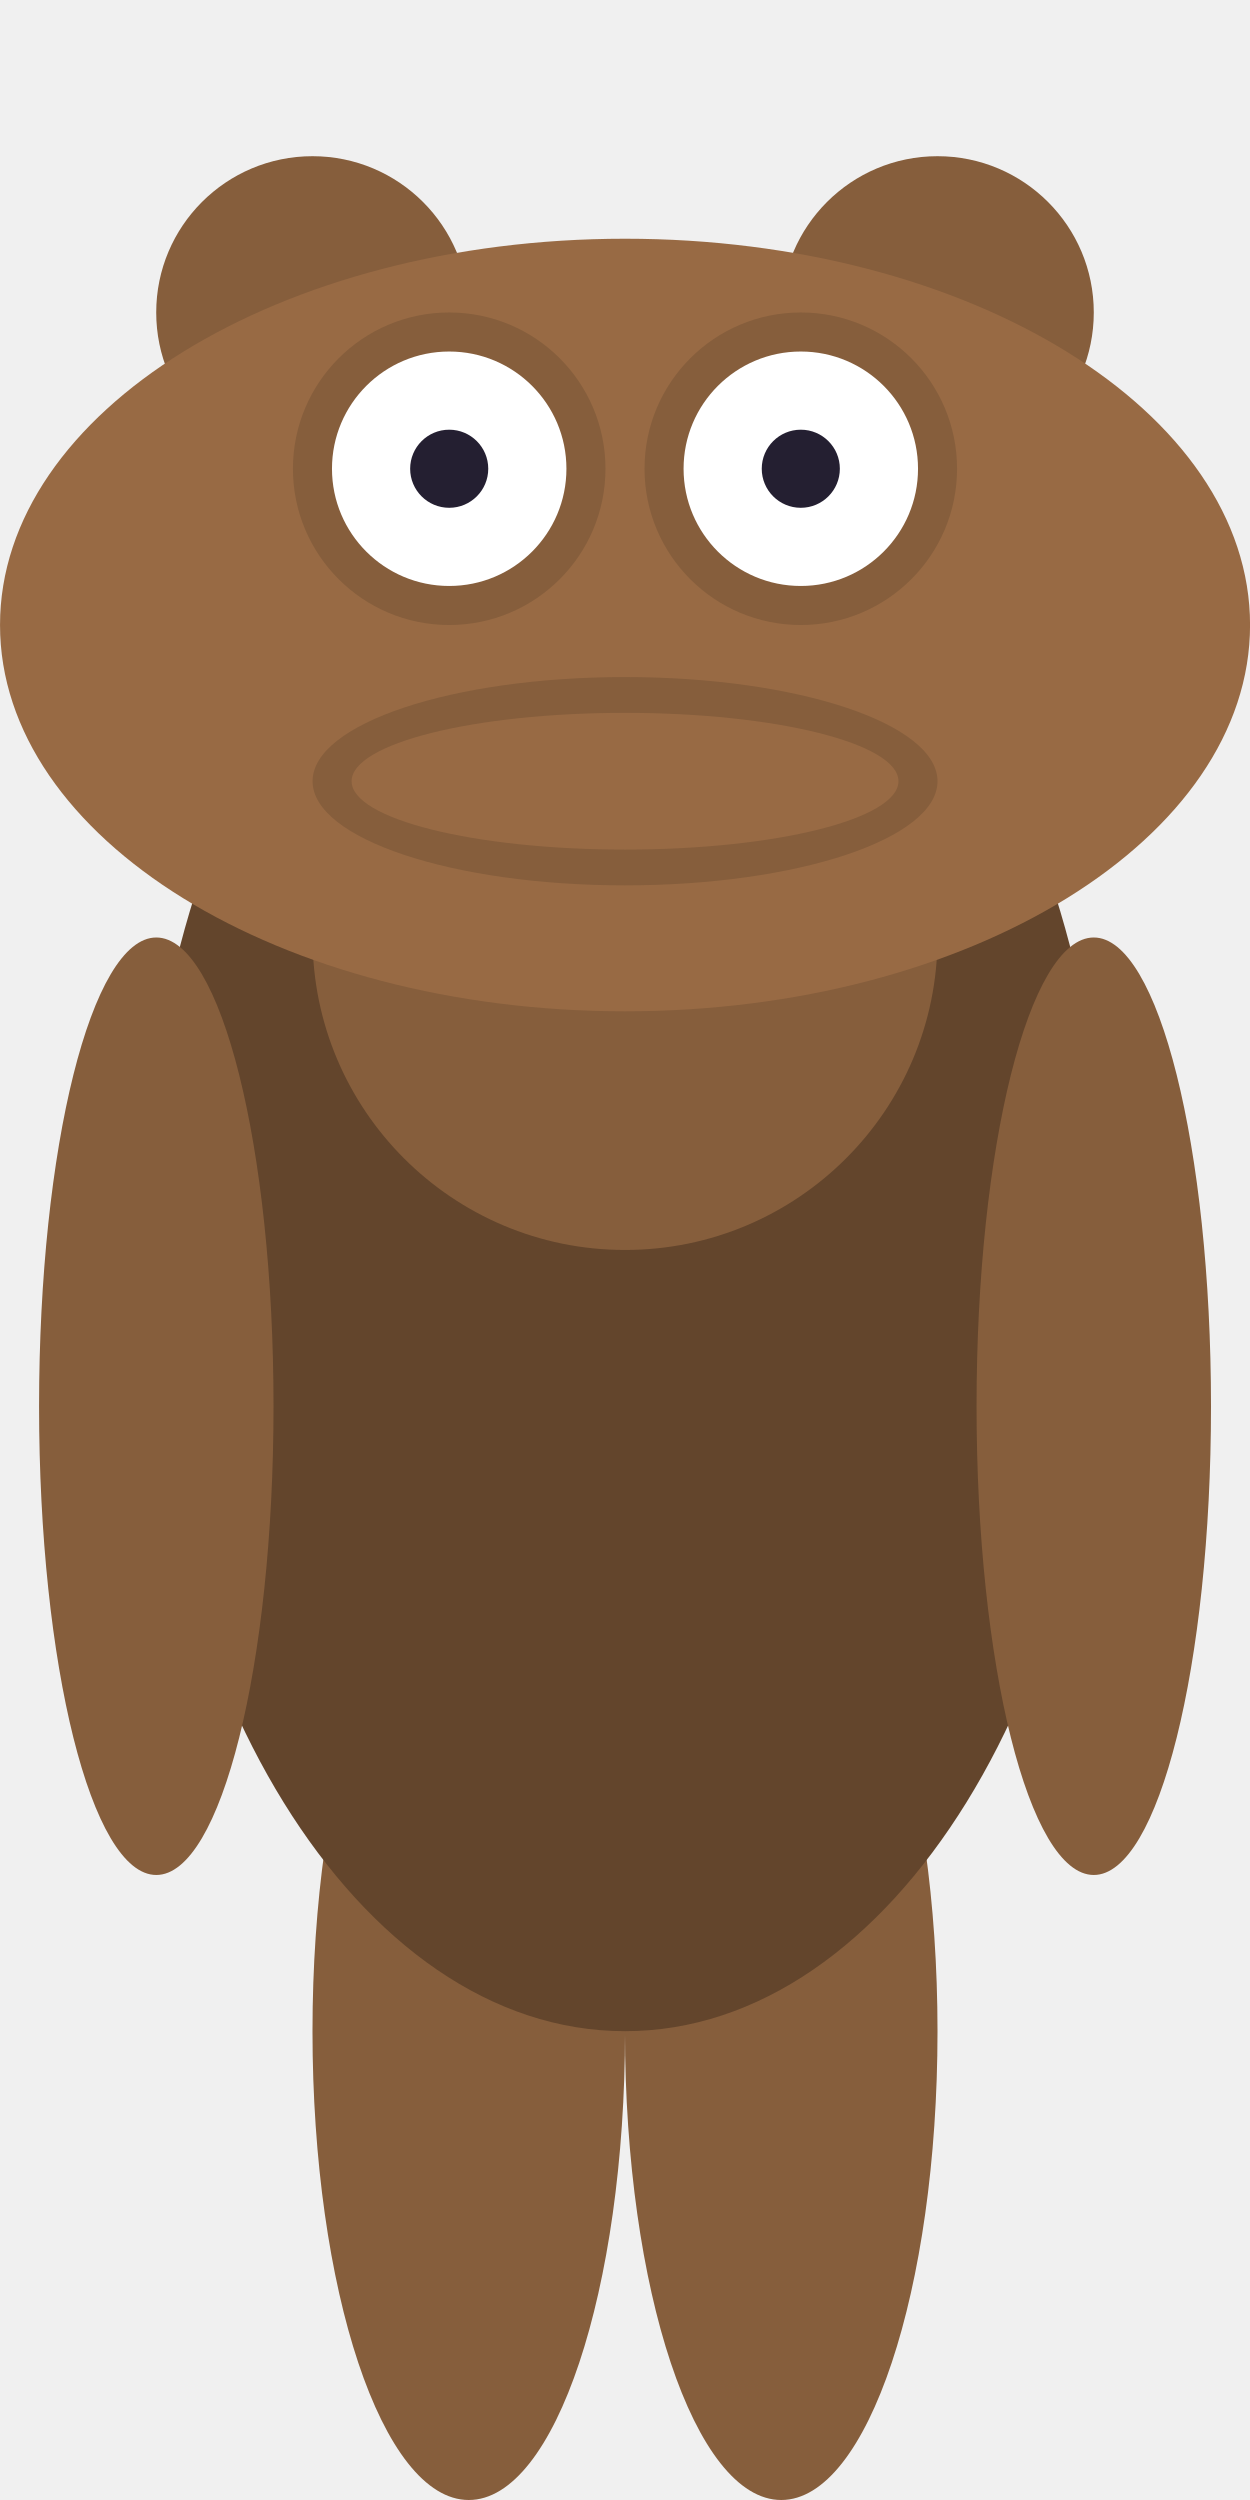
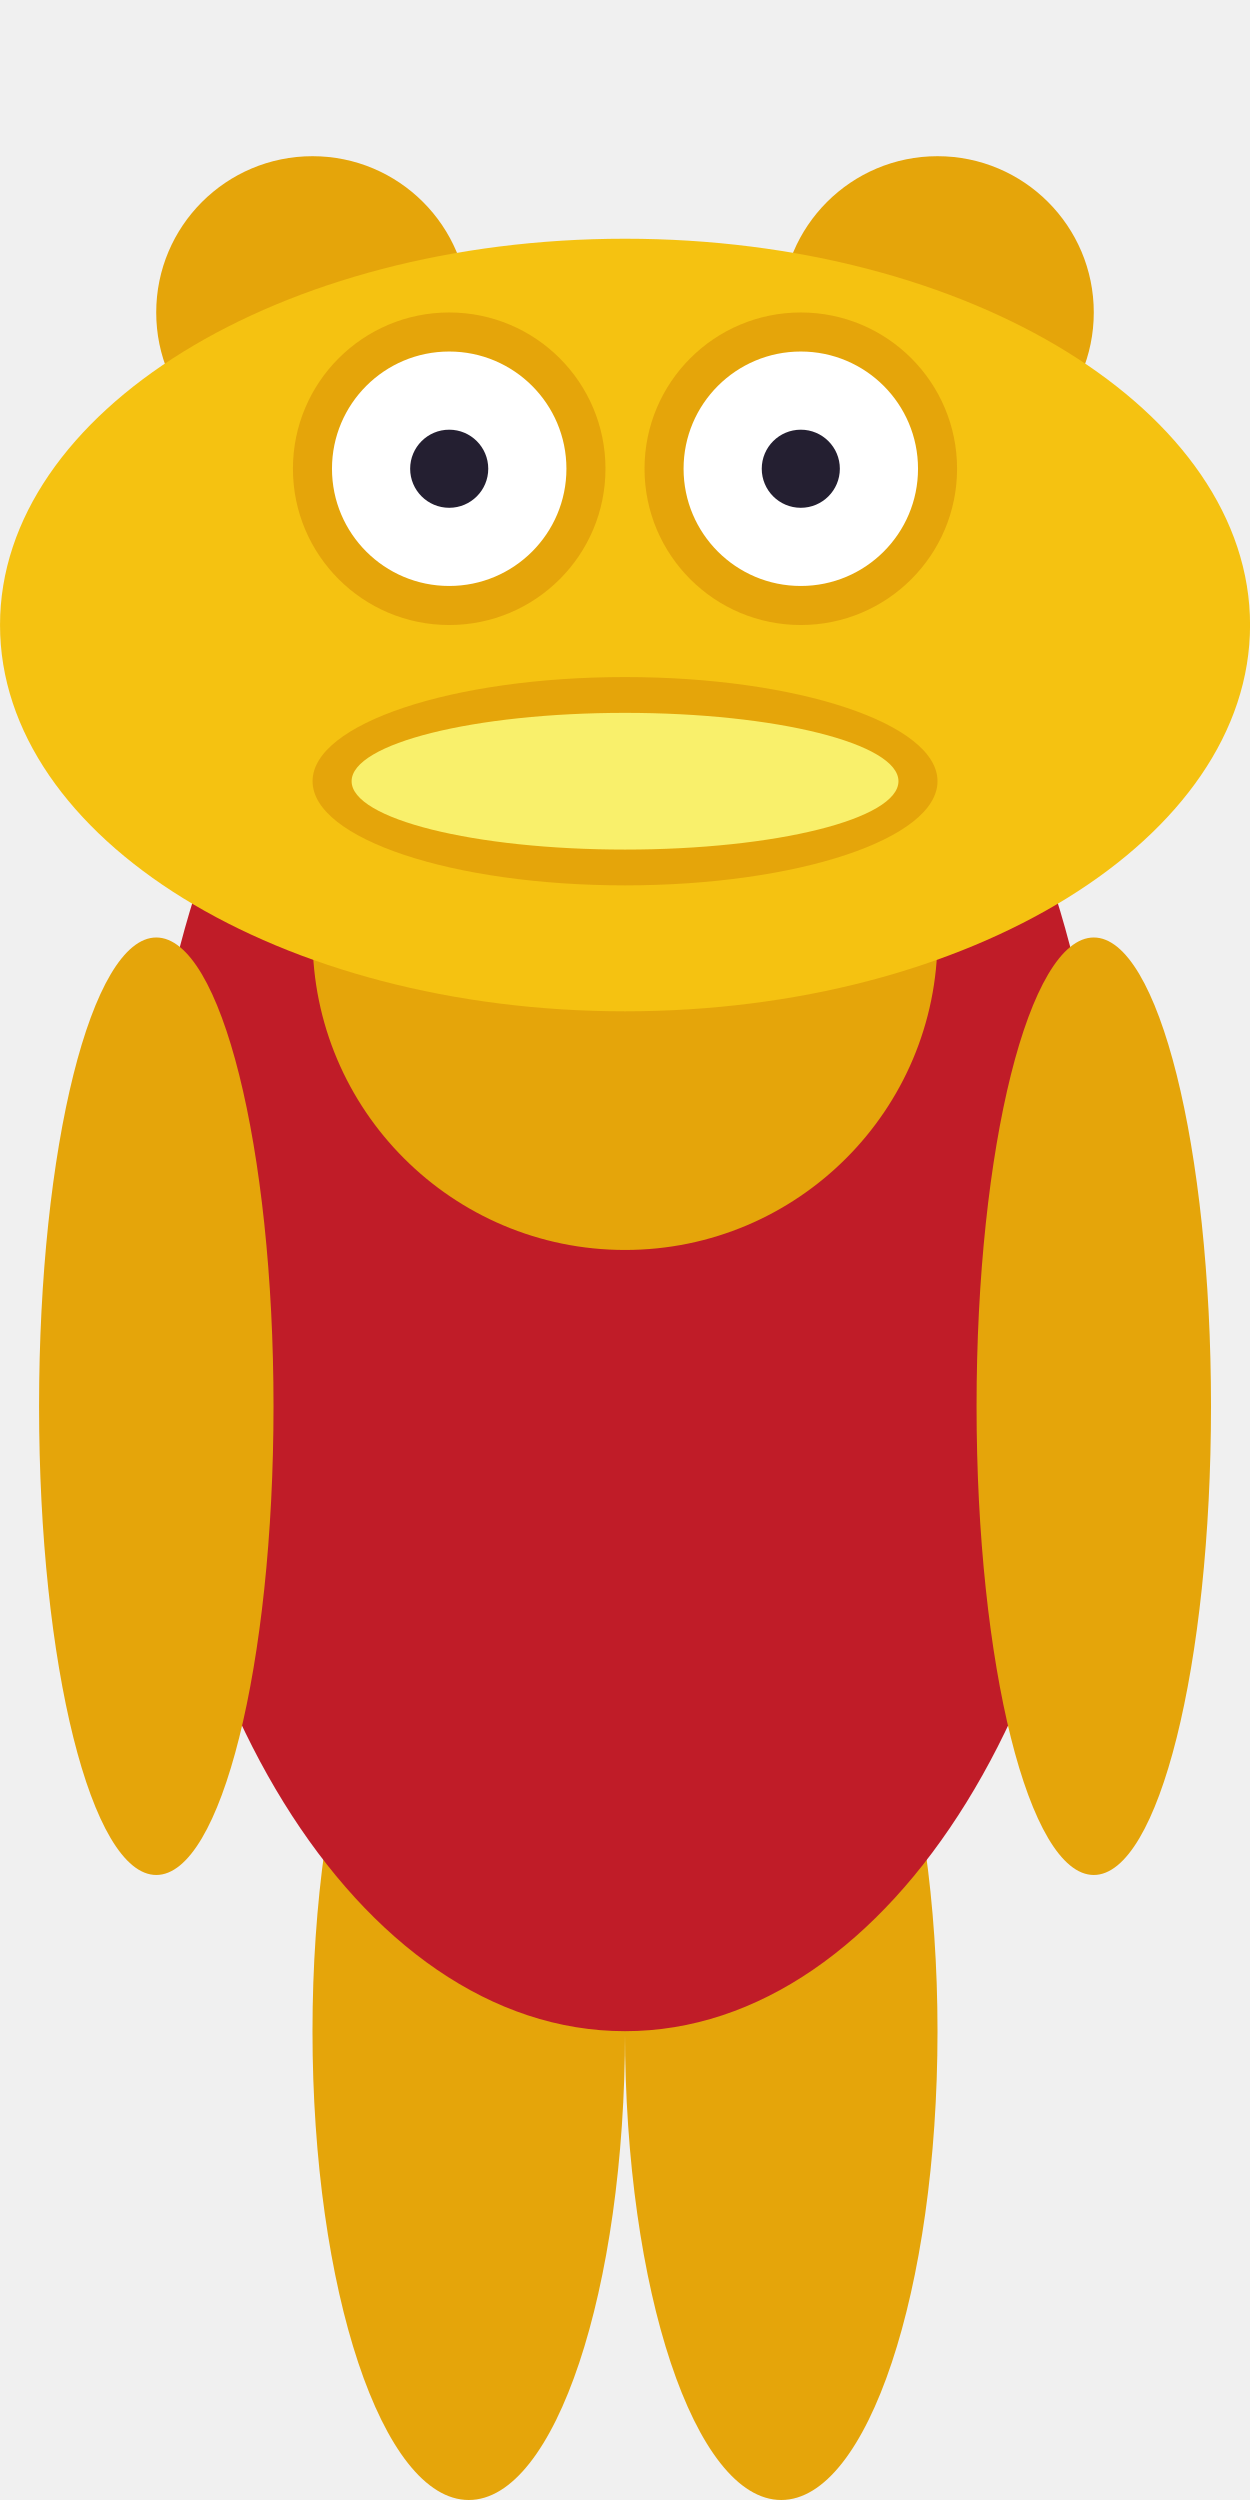
<svg xmlns="http://www.w3.org/2000/svg" width="64" height="128" viewBox="0 0 16.933 33.867" version="1.1" id="svg7306">
  <defs id="defs7303" />
  <g id="layer1">
-     <ellipse style="fill:#865e3c;stroke-width:0.265" id="path8882" cx="6.35" cy="27.517" rx="2.117" ry="6.35" />
-     <ellipse style="fill:#865e3c;stroke-width:0.265" id="path8882-5" cx="10.583" cy="27.517" rx="2.117" ry="6.35" />
-     <ellipse style="fill:#63452c;stroke-width:0.265" id="path8404" cx="8.467" cy="16.933" rx="6.541" ry="10.583" />
-     <circle style="fill:#865e3c;stroke-width:0.265" id="path8380" cx="8.467" cy="12.7" r="4.233" />
-     <circle style="fill:#865e3c;stroke-width:0.265" id="path7336" cx="4.233" cy="4.233" r="2.117" />
-     <circle style="fill:#865e3c;stroke-width:0.265" id="path7338" cx="12.7" cy="4.233" r="2.117" />
-     <ellipse style="fill:#986a44;stroke-width:0.265" id="path7334" cx="8.467" cy="8.467" rx="8.467" ry="5.233" />
-     <circle style="fill:#865e3c;stroke-width:0.265" id="path7460" cx="6.085" cy="6.35" r="2.117" />
-     <circle style="fill:#865e3c;stroke-width:0.265" id="path7462" cx="10.848" cy="6.35" r="2.117" />
+     <ellipse style="fill:#e5a50a;stroke-width:0.265" id="path8882" cx="6.35" cy="27.517" rx="2.117" ry="6.35" />
+     <ellipse style="fill:#e5a50a;stroke-width:0.265" id="path8882-5" cx="10.583" cy="27.517" rx="2.117" ry="6.35" />
+     <ellipse style="fill:#c01c28;stroke-width:0.265" id="path8404" cx="8.467" cy="16.933" rx="6.541" ry="10.583" />
+     <circle style="fill:#e5a50a;stroke-width:0.265" id="path8380" cx="8.467" cy="12.7" r="4.233" />
+     <circle style="fill:#e5a50a;stroke-width:0.265" id="path7336" cx="4.233" cy="4.233" r="2.117" />
+     <circle style="fill:#e5a50a;stroke-width:0.265" id="path7338" cx="12.7" cy="4.233" r="2.117" />
+     <ellipse style="fill:#f5c211;stroke-width:0.265" id="path7334" cx="8.467" cy="8.467" rx="8.467" ry="5.233" />
+     <circle style="fill:#e5a50a;stroke-width:0.265" id="path7460" cx="6.085" cy="6.35" r="2.117" />
+     <circle style="fill:#e5a50a;stroke-width:0.265" id="path7462" cx="10.848" cy="6.35" r="2.117" />
    <circle style="fill:#ffffff;stroke-width:0.265" id="path7566" cx="10.848" cy="6.35" r="1.588" />
    <circle style="fill:#ffffff;stroke-width:0.265" id="path7612" cx="6.085" cy="6.35" r="1.588" />
    <circle style="fill:#241f31;stroke-width:0.265" id="path7614" cx="10.848" cy="6.35" r="0.529" />
    <circle style="fill:#241f31;stroke-width:0.265" id="path7638" cx="6.085" cy="6.35" r="0.529" />
-     <ellipse style="fill:#865e3c;stroke-width:0.265" id="path7742" cx="8.467" cy="10.583" rx="4.233" ry="1.411" />
-     <ellipse style="fill:#986a44;stroke-width:0.265" id="path8116" cx="8.467" cy="10.583" rx="3.704" ry="0.926" />
-     <ellipse style="fill:#865e3c;stroke-width:0.265" id="path9181" cx="2.117" cy="19.05" rx="1.588" ry="6.35" />
-     <ellipse style="fill:#865e3c;stroke-width:0.265" id="path9181-2" cx="14.817" cy="19.05" rx="1.588" ry="6.35" />
+     <ellipse style="fill:#e5a50a;stroke-width:0.265" id="path7742" cx="8.467" cy="10.583" rx="4.233" ry="1.411" />
+     <ellipse style="fill:#f9f06b;stroke-width:0.265" id="path8116" cx="8.467" cy="10.583" rx="3.704" ry="0.926" />
+     <ellipse style="fill:#e5a50a;stroke-width:0.265" id="path9181" cx="2.117" cy="19.05" rx="1.588" ry="6.35" />
+     <ellipse style="fill:#e5a50a;stroke-width:0.265" id="path9181-2" cx="14.817" cy="19.05" rx="1.588" ry="6.35" />
  </g>
</svg>
